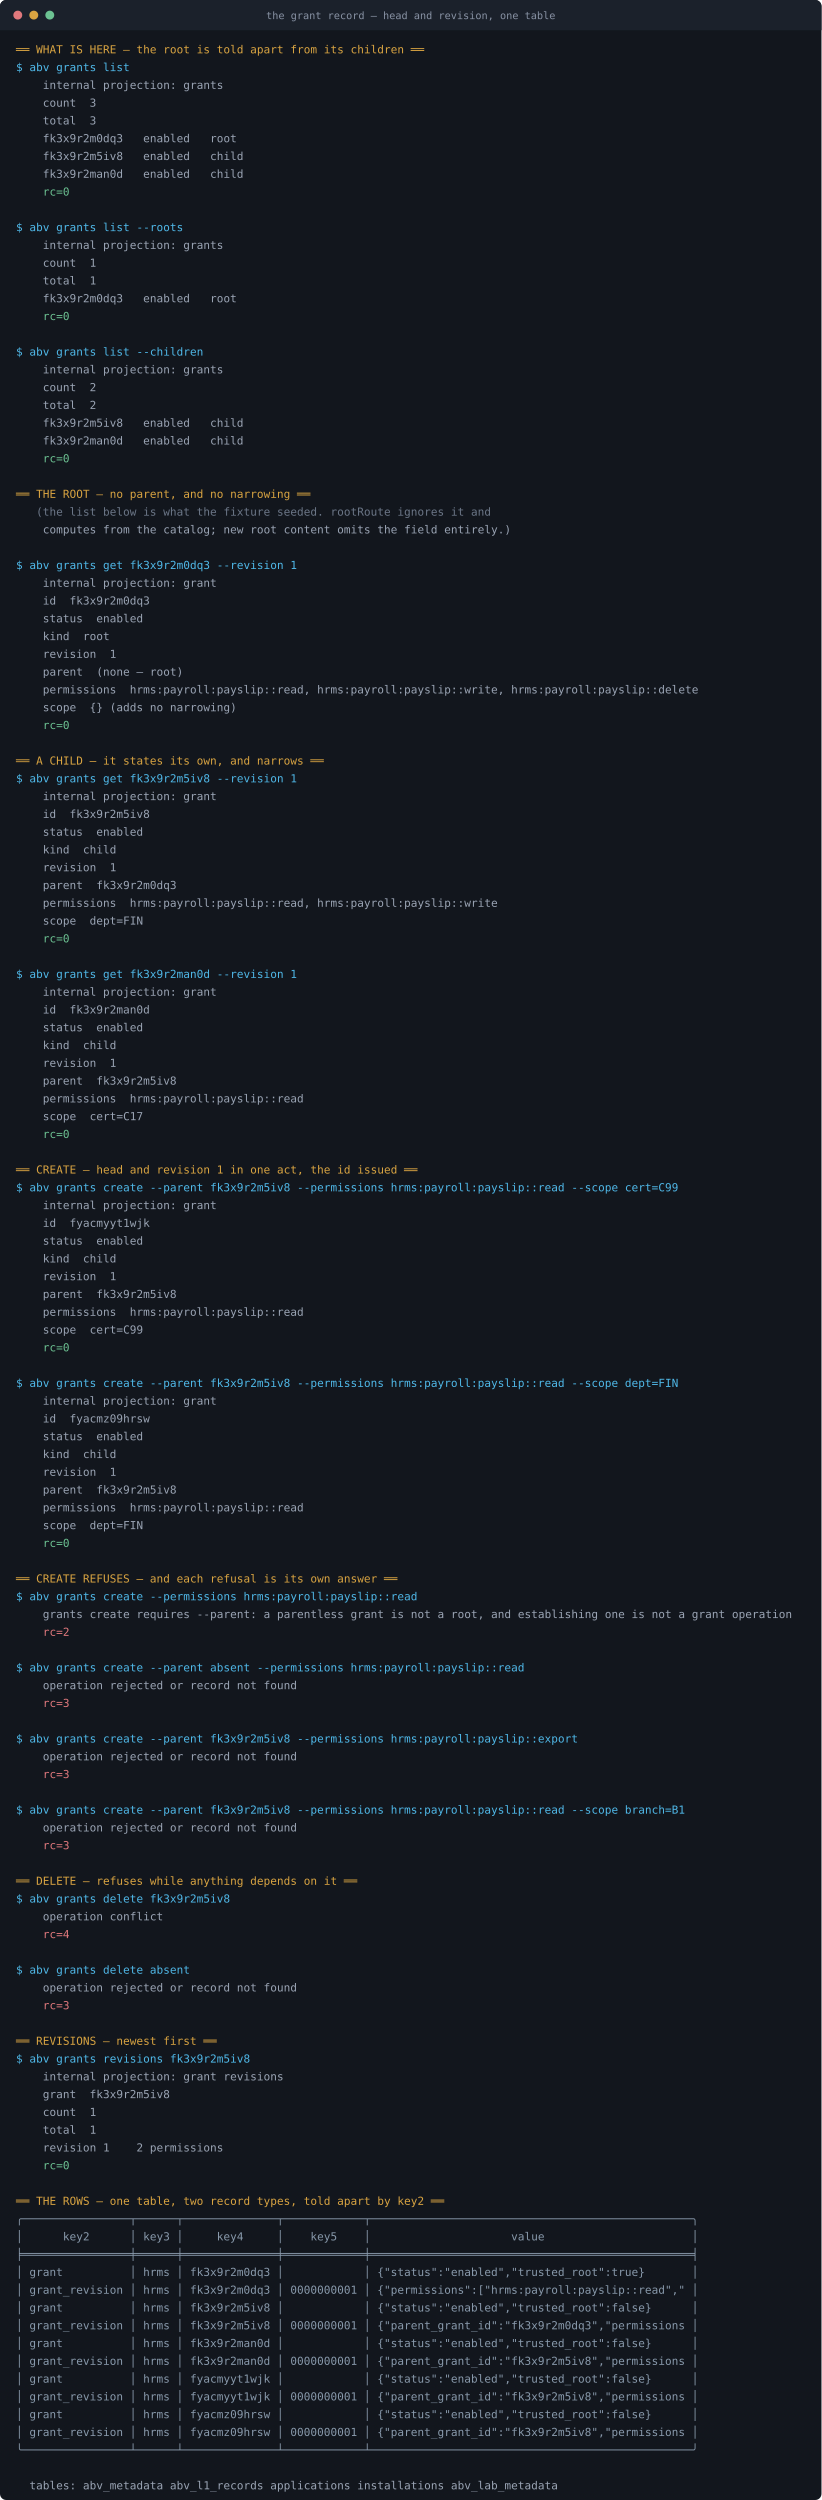
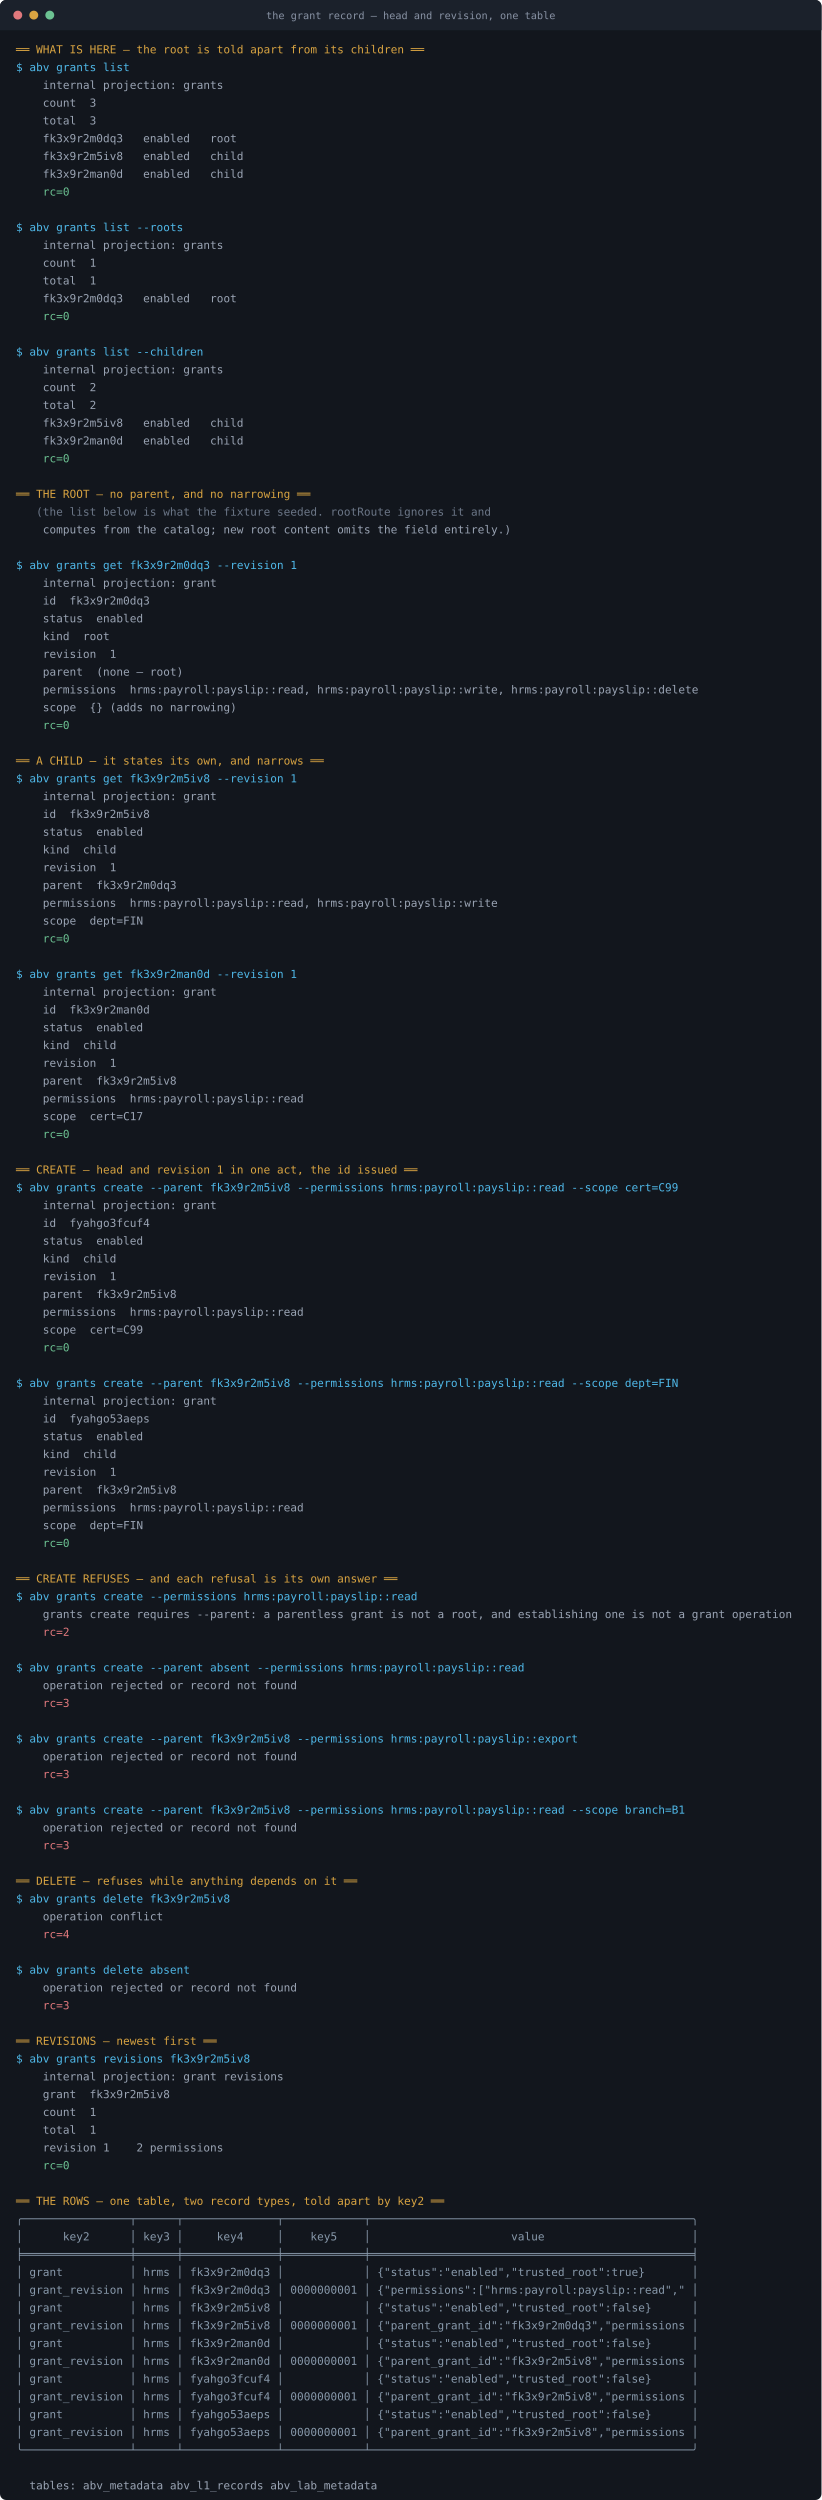
<svg xmlns="http://www.w3.org/2000/svg" viewBox="0 0 924 2812" width="924" height="2812" font-family="ui-monospace, SFMono-Regular, Menlo, Consolas, monospace" font-size="12.5">
  <rect width="924" height="2812" rx="7" fill="#12161d" />
  <path d="M0 7a7 7 0 0 1 7-7h910a7 7 0 0 1 7 7v27H0Z" fill="#1b212b" />
  <circle cx="20" cy="17" r="5" fill="#e0787c" />
  <circle cx="38" cy="17" r="5" fill="#d9a441" />
  <circle cx="56" cy="17" r="5" fill="#6cc292" />
  <text x="462.0" y="21.5" text-anchor="middle" fill="#8892a4" font-size="11.5">the grant record — head and revision, one table</text>
  <text x="18" y="60" fill="#d9a441" xml:space="preserve">══ WHAT IS HERE — the root is told apart from its children ══</text>
  <text x="18" y="80" fill="#4fb8e8" xml:space="preserve">$ abv grants list</text>
  <text x="18" y="100" fill="#9aa4b4" xml:space="preserve">    internal projection: grants</text>
  <text x="18" y="120" fill="#9aa4b4" xml:space="preserve">    count  3</text>
  <text x="18" y="140" fill="#9aa4b4" xml:space="preserve">    total  3</text>
  <text x="18" y="160" fill="#9aa4b4" xml:space="preserve">    fk3x9r2m0dq3   enabled   root</text>
  <text x="18" y="180" fill="#9aa4b4" xml:space="preserve">    fk3x9r2m5iv8   enabled   child</text>
  <text x="18" y="200" fill="#9aa4b4" xml:space="preserve">    fk3x9r2man0d   enabled   child</text>
  <text x="18" y="220" fill="#6cc292" xml:space="preserve">    rc=0</text>
  <text x="18" y="240" fill="#9aa4b4" xml:space="preserve" />
  <text x="18" y="260" fill="#4fb8e8" xml:space="preserve">$ abv grants list --roots</text>
  <text x="18" y="280" fill="#9aa4b4" xml:space="preserve">    internal projection: grants</text>
  <text x="18" y="300" fill="#9aa4b4" xml:space="preserve">    count  1</text>
  <text x="18" y="320" fill="#9aa4b4" xml:space="preserve">    total  1</text>
  <text x="18" y="340" fill="#9aa4b4" xml:space="preserve">    fk3x9r2m0dq3   enabled   root</text>
  <text x="18" y="360" fill="#6cc292" xml:space="preserve">    rc=0</text>
  <text x="18" y="380" fill="#9aa4b4" xml:space="preserve" />
  <text x="18" y="400" fill="#4fb8e8" xml:space="preserve">$ abv grants list --children</text>
  <text x="18" y="420" fill="#9aa4b4" xml:space="preserve">    internal projection: grants</text>
  <text x="18" y="440" fill="#9aa4b4" xml:space="preserve">    count  2</text>
  <text x="18" y="460" fill="#9aa4b4" xml:space="preserve">    total  2</text>
  <text x="18" y="480" fill="#9aa4b4" xml:space="preserve">    fk3x9r2m5iv8   enabled   child</text>
  <text x="18" y="500" fill="#9aa4b4" xml:space="preserve">    fk3x9r2man0d   enabled   child</text>
  <text x="18" y="520" fill="#6cc292" xml:space="preserve">    rc=0</text>
  <text x="18" y="540" fill="#9aa4b4" xml:space="preserve" />
  <text x="18" y="560" fill="#d9a441" xml:space="preserve">══ THE ROOT — no parent, and no narrowing ══</text>
  <text x="18" y="580" fill="#6b7687" xml:space="preserve">   (the list below is what the fixture seeded. rootRoute ignores it and</text>
  <text x="18" y="600" fill="#9aa4b4" xml:space="preserve">    computes from the catalog; new root content omits the field entirely.)</text>
  <text x="18" y="620" fill="#9aa4b4" xml:space="preserve" />
  <text x="18" y="640" fill="#4fb8e8" xml:space="preserve">$ abv grants get fk3x9r2m0dq3 --revision 1</text>
  <text x="18" y="660" fill="#9aa4b4" xml:space="preserve">    internal projection: grant</text>
  <text x="18" y="680" fill="#9aa4b4" xml:space="preserve">    id  fk3x9r2m0dq3</text>
  <text x="18" y="700" fill="#9aa4b4" xml:space="preserve">    status  enabled</text>
  <text x="18" y="720" fill="#9aa4b4" xml:space="preserve">    kind  root</text>
  <text x="18" y="740" fill="#9aa4b4" xml:space="preserve">    revision  1</text>
  <text x="18" y="760" fill="#9aa4b4" xml:space="preserve">    parent  (none — root)</text>
  <text x="18" y="780" fill="#9aa4b4" xml:space="preserve">    permissions  hrms:payroll:payslip::read, hrms:payroll:payslip::write, hrms:payroll:payslip::delete</text>
  <text x="18" y="800" fill="#9aa4b4" xml:space="preserve">    scope  {} (adds no narrowing)</text>
  <text x="18" y="820" fill="#6cc292" xml:space="preserve">    rc=0</text>
  <text x="18" y="840" fill="#9aa4b4" xml:space="preserve" />
  <text x="18" y="860" fill="#d9a441" xml:space="preserve">══ A CHILD — it states its own, and narrows ══</text>
  <text x="18" y="880" fill="#4fb8e8" xml:space="preserve">$ abv grants get fk3x9r2m5iv8 --revision 1</text>
  <text x="18" y="900" fill="#9aa4b4" xml:space="preserve">    internal projection: grant</text>
  <text x="18" y="920" fill="#9aa4b4" xml:space="preserve">    id  fk3x9r2m5iv8</text>
  <text x="18" y="940" fill="#9aa4b4" xml:space="preserve">    status  enabled</text>
  <text x="18" y="960" fill="#9aa4b4" xml:space="preserve">    kind  child</text>
  <text x="18" y="980" fill="#9aa4b4" xml:space="preserve">    revision  1</text>
  <text x="18" y="1000" fill="#9aa4b4" xml:space="preserve">    parent  fk3x9r2m0dq3</text>
  <text x="18" y="1020" fill="#9aa4b4" xml:space="preserve">    permissions  hrms:payroll:payslip::read, hrms:payroll:payslip::write</text>
  <text x="18" y="1040" fill="#9aa4b4" xml:space="preserve">    scope  dept=FIN</text>
  <text x="18" y="1060" fill="#6cc292" xml:space="preserve">    rc=0</text>
  <text x="18" y="1080" fill="#9aa4b4" xml:space="preserve" />
  <text x="18" y="1100" fill="#4fb8e8" xml:space="preserve">$ abv grants get fk3x9r2man0d --revision 1</text>
  <text x="18" y="1120" fill="#9aa4b4" xml:space="preserve">    internal projection: grant</text>
  <text x="18" y="1140" fill="#9aa4b4" xml:space="preserve">    id  fk3x9r2man0d</text>
  <text x="18" y="1160" fill="#9aa4b4" xml:space="preserve">    status  enabled</text>
  <text x="18" y="1180" fill="#9aa4b4" xml:space="preserve">    kind  child</text>
  <text x="18" y="1200" fill="#9aa4b4" xml:space="preserve">    revision  1</text>
  <text x="18" y="1220" fill="#9aa4b4" xml:space="preserve">    parent  fk3x9r2m5iv8</text>
  <text x="18" y="1240" fill="#9aa4b4" xml:space="preserve">    permissions  hrms:payroll:payslip::read</text>
  <text x="18" y="1260" fill="#9aa4b4" xml:space="preserve">    scope  cert=C17</text>
  <text x="18" y="1280" fill="#6cc292" xml:space="preserve">    rc=0</text>
  <text x="18" y="1300" fill="#9aa4b4" xml:space="preserve" />
  <text x="18" y="1320" fill="#d9a441" xml:space="preserve">══ CREATE — head and revision 1 in one act, the id issued ══</text>
  <text x="18" y="1340" fill="#4fb8e8" xml:space="preserve">$ abv grants create --parent fk3x9r2m5iv8 --permissions hrms:payroll:payslip::read --scope cert=C99</text>
  <text x="18" y="1360" fill="#9aa4b4" xml:space="preserve">    internal projection: grant</text>
-   <text x="18" y="1380" fill="#9aa4b4" xml:space="preserve">    id  fyacmyyt1wjk</text>
+   <text x="18" y="1380" fill="#9aa4b4" xml:space="preserve">    id  fyahgo3fcuf4</text>
  <text x="18" y="1400" fill="#9aa4b4" xml:space="preserve">    status  enabled</text>
  <text x="18" y="1420" fill="#9aa4b4" xml:space="preserve">    kind  child</text>
  <text x="18" y="1440" fill="#9aa4b4" xml:space="preserve">    revision  1</text>
  <text x="18" y="1460" fill="#9aa4b4" xml:space="preserve">    parent  fk3x9r2m5iv8</text>
  <text x="18" y="1480" fill="#9aa4b4" xml:space="preserve">    permissions  hrms:payroll:payslip::read</text>
  <text x="18" y="1500" fill="#9aa4b4" xml:space="preserve">    scope  cert=C99</text>
  <text x="18" y="1520" fill="#6cc292" xml:space="preserve">    rc=0</text>
  <text x="18" y="1540" fill="#9aa4b4" xml:space="preserve" />
  <text x="18" y="1560" fill="#4fb8e8" xml:space="preserve">$ abv grants create --parent fk3x9r2m5iv8 --permissions hrms:payroll:payslip::read --scope dept=FIN</text>
  <text x="18" y="1580" fill="#9aa4b4" xml:space="preserve">    internal projection: grant</text>
-   <text x="18" y="1600" fill="#9aa4b4" xml:space="preserve">    id  fyacmz09hrsw</text>
+   <text x="18" y="1600" fill="#9aa4b4" xml:space="preserve">    id  fyahgo53aeps</text>
  <text x="18" y="1620" fill="#9aa4b4" xml:space="preserve">    status  enabled</text>
  <text x="18" y="1640" fill="#9aa4b4" xml:space="preserve">    kind  child</text>
  <text x="18" y="1660" fill="#9aa4b4" xml:space="preserve">    revision  1</text>
  <text x="18" y="1680" fill="#9aa4b4" xml:space="preserve">    parent  fk3x9r2m5iv8</text>
  <text x="18" y="1700" fill="#9aa4b4" xml:space="preserve">    permissions  hrms:payroll:payslip::read</text>
  <text x="18" y="1720" fill="#9aa4b4" xml:space="preserve">    scope  dept=FIN</text>
  <text x="18" y="1740" fill="#6cc292" xml:space="preserve">    rc=0</text>
  <text x="18" y="1760" fill="#9aa4b4" xml:space="preserve" />
  <text x="18" y="1780" fill="#d9a441" xml:space="preserve">══ CREATE REFUSES — and each refusal is its own answer ══</text>
  <text x="18" y="1800" fill="#4fb8e8" xml:space="preserve">$ abv grants create --permissions hrms:payroll:payslip::read</text>
  <text x="18" y="1820" fill="#9aa4b4" xml:space="preserve">    grants create requires --parent: a parentless grant is not a root, and establishing one is not a grant operation</text>
  <text x="18" y="1840" fill="#e0787c" xml:space="preserve">    rc=2</text>
  <text x="18" y="1860" fill="#9aa4b4" xml:space="preserve" />
  <text x="18" y="1880" fill="#4fb8e8" xml:space="preserve">$ abv grants create --parent absent --permissions hrms:payroll:payslip::read</text>
  <text x="18" y="1900" fill="#9aa4b4" xml:space="preserve">    operation rejected or record not found</text>
  <text x="18" y="1920" fill="#e0787c" xml:space="preserve">    rc=3</text>
  <text x="18" y="1940" fill="#9aa4b4" xml:space="preserve" />
  <text x="18" y="1960" fill="#4fb8e8" xml:space="preserve">$ abv grants create --parent fk3x9r2m5iv8 --permissions hrms:payroll:payslip::export</text>
  <text x="18" y="1980" fill="#9aa4b4" xml:space="preserve">    operation rejected or record not found</text>
  <text x="18" y="2000" fill="#e0787c" xml:space="preserve">    rc=3</text>
  <text x="18" y="2020" fill="#9aa4b4" xml:space="preserve" />
  <text x="18" y="2040" fill="#4fb8e8" xml:space="preserve">$ abv grants create --parent fk3x9r2m5iv8 --permissions hrms:payroll:payslip::read --scope branch=B1</text>
  <text x="18" y="2060" fill="#9aa4b4" xml:space="preserve">    operation rejected or record not found</text>
  <text x="18" y="2080" fill="#e0787c" xml:space="preserve">    rc=3</text>
  <text x="18" y="2100" fill="#9aa4b4" xml:space="preserve" />
  <text x="18" y="2120" fill="#d9a441" xml:space="preserve">══ DELETE — refuses while anything depends on it ══</text>
  <text x="18" y="2140" fill="#4fb8e8" xml:space="preserve">$ abv grants delete fk3x9r2m5iv8</text>
  <text x="18" y="2160" fill="#9aa4b4" xml:space="preserve">    operation conflict</text>
  <text x="18" y="2180" fill="#e0787c" xml:space="preserve">    rc=4</text>
  <text x="18" y="2200" fill="#9aa4b4" xml:space="preserve" />
  <text x="18" y="2220" fill="#4fb8e8" xml:space="preserve">$ abv grants delete absent</text>
  <text x="18" y="2240" fill="#9aa4b4" xml:space="preserve">    operation rejected or record not found</text>
  <text x="18" y="2260" fill="#e0787c" xml:space="preserve">    rc=3</text>
  <text x="18" y="2280" fill="#9aa4b4" xml:space="preserve" />
  <text x="18" y="2300" fill="#d9a441" xml:space="preserve">══ REVISIONS — newest first ══</text>
  <text x="18" y="2320" fill="#4fb8e8" xml:space="preserve">$ abv grants revisions fk3x9r2m5iv8</text>
  <text x="18" y="2340" fill="#9aa4b4" xml:space="preserve">    internal projection: grant revisions</text>
  <text x="18" y="2360" fill="#9aa4b4" xml:space="preserve">    grant  fk3x9r2m5iv8</text>
  <text x="18" y="2380" fill="#9aa4b4" xml:space="preserve">    count  1</text>
  <text x="18" y="2400" fill="#9aa4b4" xml:space="preserve">    total  1</text>
  <text x="18" y="2420" fill="#9aa4b4" xml:space="preserve">    revision 1    2 permissions</text>
  <text x="18" y="2440" fill="#6cc292" xml:space="preserve">    rc=0</text>
  <text x="18" y="2460" fill="#9aa4b4" xml:space="preserve" />
  <text x="18" y="2480" fill="#d9a441" xml:space="preserve">══ THE ROWS — one table, two record types, told apart by key2 ══</text>
  <text x="18" y="2500" fill="#8899ab" xml:space="preserve">╭────────────────┬──────┬──────────────┬────────────┬────────────────────────────────────────────────╮</text>
  <text x="18" y="2520" fill="#8899ab" xml:space="preserve">│      key2      │ key3 │     key4     │    key5    │                     value                      │</text>
  <text x="18" y="2540" fill="#8899ab" xml:space="preserve">╞════════════════╪══════╪══════════════╪════════════╪════════════════════════════════════════════════╡</text>
  <text x="18" y="2560" fill="#8899ab" xml:space="preserve">│ grant          │ hrms │ fk3x9r2m0dq3 │            │ {"status":"enabled","trusted_root":true}       │</text>
  <text x="18" y="2580" fill="#8899ab" xml:space="preserve">│ grant_revision │ hrms │ fk3x9r2m0dq3 │ 0000000001 │ {"permissions":["hrms:payroll:payslip::read"," │</text>
  <text x="18" y="2600" fill="#8899ab" xml:space="preserve">│ grant          │ hrms │ fk3x9r2m5iv8 │            │ {"status":"enabled","trusted_root":false}      │</text>
  <text x="18" y="2620" fill="#8899ab" xml:space="preserve">│ grant_revision │ hrms │ fk3x9r2m5iv8 │ 0000000001 │ {"parent_grant_id":"fk3x9r2m0dq3","permissions │</text>
  <text x="18" y="2640" fill="#8899ab" xml:space="preserve">│ grant          │ hrms │ fk3x9r2man0d │            │ {"status":"enabled","trusted_root":false}      │</text>
  <text x="18" y="2660" fill="#8899ab" xml:space="preserve">│ grant_revision │ hrms │ fk3x9r2man0d │ 0000000001 │ {"parent_grant_id":"fk3x9r2m5iv8","permissions │</text>
-   <text x="18" y="2680" fill="#8899ab" xml:space="preserve">│ grant          │ hrms │ fyacmyyt1wjk │            │ {"status":"enabled","trusted_root":false}      │</text>
-   <text x="18" y="2700" fill="#8899ab" xml:space="preserve">│ grant_revision │ hrms │ fyacmyyt1wjk │ 0000000001 │ {"parent_grant_id":"fk3x9r2m5iv8","permissions │</text>
-   <text x="18" y="2720" fill="#8899ab" xml:space="preserve">│ grant          │ hrms │ fyacmz09hrsw │            │ {"status":"enabled","trusted_root":false}      │</text>
-   <text x="18" y="2740" fill="#8899ab" xml:space="preserve">│ grant_revision │ hrms │ fyacmz09hrsw │ 0000000001 │ {"parent_grant_id":"fk3x9r2m5iv8","permissions │</text>
+   <text x="18" y="2680" fill="#8899ab" xml:space="preserve">│ grant          │ hrms │ fyahgo3fcuf4 │            │ {"status":"enabled","trusted_root":false}      │</text>
+   <text x="18" y="2700" fill="#8899ab" xml:space="preserve">│ grant_revision │ hrms │ fyahgo3fcuf4 │ 0000000001 │ {"parent_grant_id":"fk3x9r2m5iv8","permissions │</text>
+   <text x="18" y="2720" fill="#8899ab" xml:space="preserve">│ grant          │ hrms │ fyahgo53aeps │            │ {"status":"enabled","trusted_root":false}      │</text>
+   <text x="18" y="2740" fill="#8899ab" xml:space="preserve">│ grant_revision │ hrms │ fyahgo53aeps │ 0000000001 │ {"parent_grant_id":"fk3x9r2m5iv8","permissions │</text>
  <text x="18" y="2760" fill="#8899ab" xml:space="preserve">╰────────────────┴──────┴──────────────┴────────────┴────────────────────────────────────────────────╯</text>
  <text x="18" y="2780" fill="#9aa4b4" xml:space="preserve" />
-   <text x="18" y="2800" fill="#9aa4b4" xml:space="preserve">  tables: abv_metadata abv_l1_records applications installations abv_lab_metadata</text>
+   <text x="18" y="2800" fill="#9aa4b4" xml:space="preserve">  tables: abv_metadata abv_l1_records abv_lab_metadata</text>
</svg>
